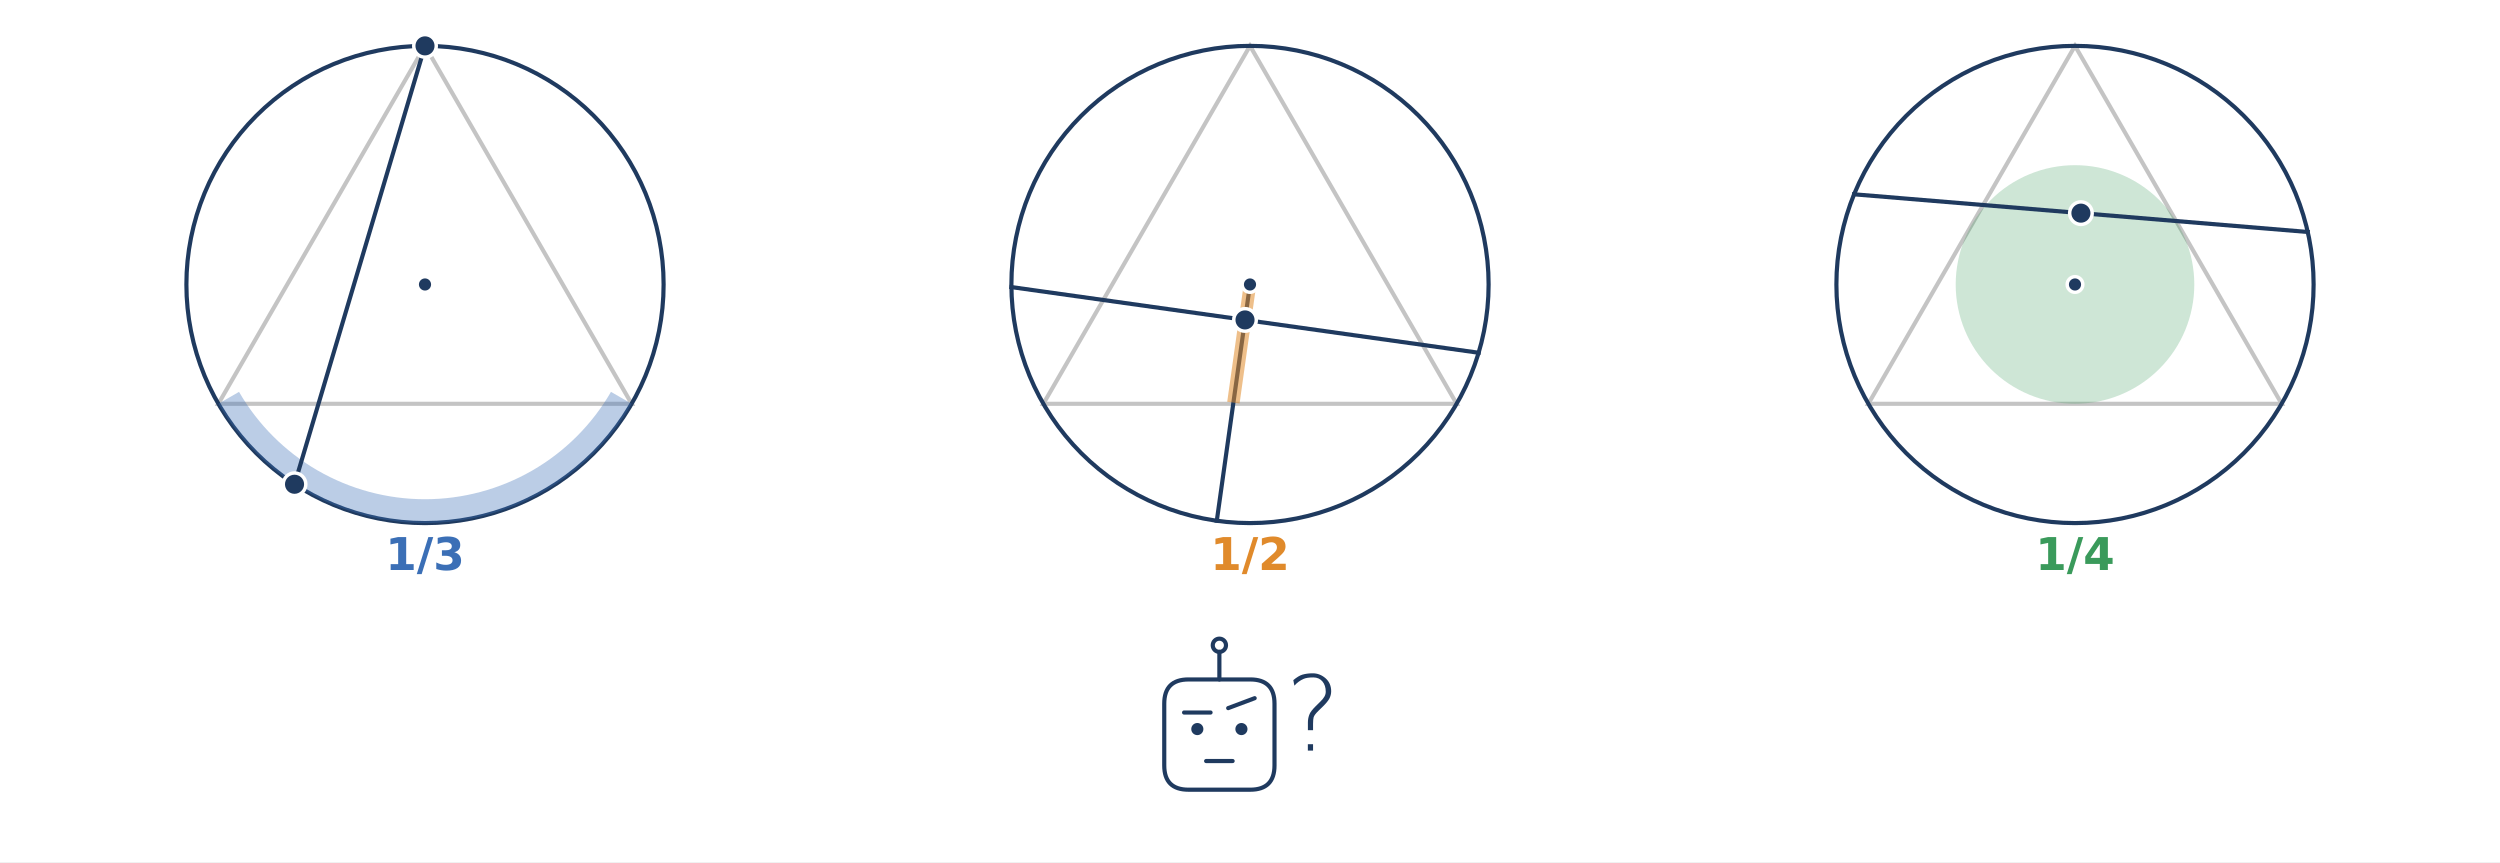
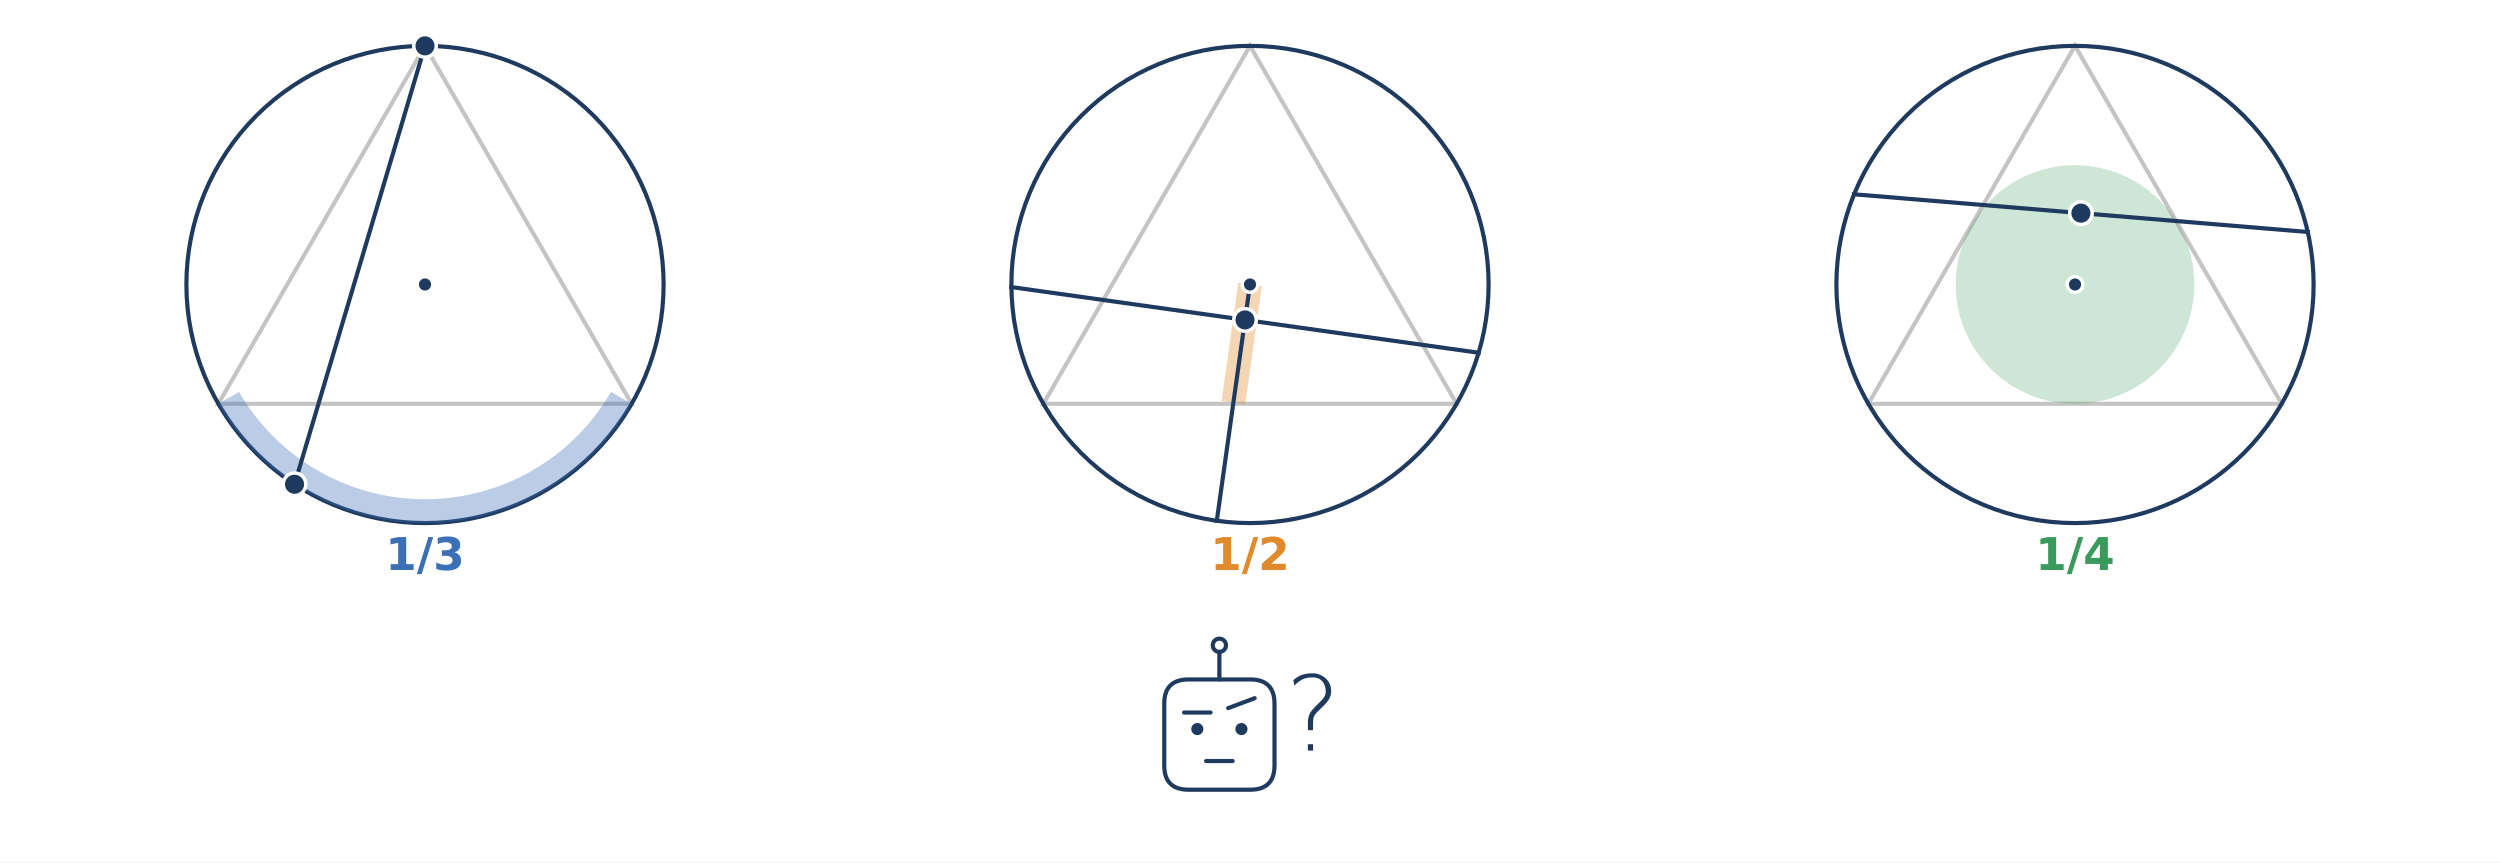
<svg xmlns="http://www.w3.org/2000/svg" xmlns:xlink="http://www.w3.org/1999/xlink" width="720pt" height="248.276pt" viewBox="0 0 720 248.276" version="1.1">
  <defs>
    <style type="text/css">*{stroke-linejoin: round; stroke-linecap: butt}</style>
  </defs>
  <g id="figure_1">
    <g id="patch_1">
      <path d="M 0 248.276  L 720 248.276  L 720 0  L 0 0  z " style="fill: #ffffff" />
    </g>
    <g id="axes_1">
      <g id="patch_2">
-         <path d="M 122.4 13.212  L 62.887 116.291  L 181.913 116.291  L 122.4 13.212  z " clip-path="url(#p01f27037a0)" style="fill: none; stroke: #c4c4c4; stroke-width: 1.2; stroke-linejoin: miter" />
+         <path d="M 122.4 13.212  L 62.887 116.291  L 181.913 116.291  L 122.4 13.212  z " clip-path="url(#p679e828aca)" style="fill: none; stroke: #c4c4c4; stroke-width: 1.2; stroke-linejoin: miter" />
      </g>
      <g id="patch_3">
-         <path d="M 122.4 150.65  C 140.625 150.65 158.105 143.41 170.992 130.523  C 183.879 117.636 191.119 100.156 191.119 81.931  C 191.119 63.706 183.879 46.226 170.992 33.339  C 158.105 20.453 140.625 13.212 122.4 13.212  C 104.175 13.212 86.695 20.453 73.808 33.339  C 60.921 46.226 53.681 63.706 53.681 81.931  C 53.681 100.156 60.921 117.636 73.808 130.523  C 86.695 143.41 104.175 150.65 122.4 150.65  L 122.4 150.65  z " clip-path="url(#p01f27037a0)" style="fill: none; stroke: #1f3a5f; stroke-width: 1.2; stroke-linejoin: miter" />
+         <path d="M 122.4 150.65  C 140.625 150.65 158.105 143.41 170.992 130.523  C 183.879 117.636 191.119 100.156 191.119 81.931  C 191.119 63.706 183.879 46.226 170.992 33.339  C 158.105 20.453 140.625 13.212 122.4 13.212  C 104.175 13.212 86.695 20.453 73.808 33.339  C 60.921 46.226 53.681 63.706 53.681 81.931  C 53.681 100.156 60.921 117.636 73.808 130.523  C 86.695 143.41 104.175 150.65 122.4 150.65  L 122.4 150.65  z " clip-path="url(#p679e828aca)" style="fill: none; stroke: #1f3a5f; stroke-width: 1.2; stroke-linejoin: miter" />
      </g>
      <g id="patch_4">
-         <path d="M 62.887 116.291  C 68.918 126.737 77.595 135.413 88.04 141.444  C 98.486 147.475 110.338 150.65 122.4 150.65  C 134.462 150.65 146.314 147.475 156.76 141.444  C 167.205 135.413 175.882 126.737 181.913 116.291  L 175.961 112.855  C 170.533 122.256 162.725 130.065 153.324 135.492  C 143.922 140.92 133.256 143.778 122.4 143.778  C 111.544 143.778 100.878 140.92 91.476 135.492  C 82.075 130.065 74.267 122.256 68.839 112.855  z " clip-path="url(#p01f27037a0)" style="fill: #3b6fb6; opacity: 0.35" />
+         <path d="M 62.887 116.291  C 68.918 126.737 77.595 135.413 88.04 141.444  C 98.486 147.475 110.338 150.65 122.4 150.65  C 134.462 150.65 146.314 147.475 156.76 141.444  C 167.205 135.413 175.882 126.737 181.913 116.291  L 175.961 112.855  C 170.533 122.256 162.725 130.065 153.324 135.492  C 143.922 140.92 133.256 143.778 122.4 143.778  C 111.544 143.778 100.878 140.92 91.476 135.492  C 82.075 130.065 74.267 122.256 68.839 112.855  z " clip-path="url(#p679e828aca)" style="fill: #3b6fb6; opacity: 0.35" />
      </g>
      <g id="line2d_1">
-         <path d="M 122.4 13.212  L 84.824 139.467  " clip-path="url(#p01f27037a0)" style="fill: none; stroke: #1f3a5f; stroke-width: 1.2; stroke-linecap: square" />
+         <path d="M 122.4 13.212  L 84.824 139.467  " clip-path="url(#p679e828aca)" style="fill: none; stroke: #1f3a5f; stroke-width: 1.2; stroke-linecap: square" />
      </g>
      <g id="text_1">
        <text style="font-weight: 700; font-size: 13px; font-family: 'DejaVu Sans', 'Bitstream Vera Sans', 'Computer Modern Sans Serif', 'Lucida Grande', 'Verdana', 'Geneva', 'Lucid', 'Arial', 'Helvetica', 'Avant Garde', sans-serif; text-anchor: middle; fill: #3b6fb6" x="122.4" y="164.156" transform="rotate(-0 122.4 164.1556)">1/3</text>
      </g>
      <g id="line2d_2">
        <defs>
-           <path id="mf650856256" d="M 0 3.25  C 0.862 3.25 1.689 2.908 2.298 2.298  C 2.908 1.689 3.25 0.862 3.25 0  C 3.25 -0.862 2.908 -1.689 2.298 -2.298  C 1.689 -2.908 0.862 -3.25 0 -3.25  C -0.862 -3.25 -1.689 -2.908 -2.298 -2.298  C -2.908 -1.689 -3.25 -0.862 -3.25 0  C -3.25 0.862 -2.908 1.689 -2.298 2.298  C -1.689 2.908 -0.862 3.25 0 3.25  z " style="stroke: #ffffff" />
+           <path id="m699de5888c" d="M 0 3.25  C 0.862 3.25 1.689 2.908 2.298 2.298  C 2.908 1.689 3.25 0.862 3.25 0  C 3.25 -0.862 2.908 -1.689 2.298 -2.298  C 1.689 -2.908 0.862 -3.25 0 -3.25  C -0.862 -3.25 -1.689 -2.908 -2.298 -2.298  C -2.908 -1.689 -3.25 -0.862 -3.25 0  C -3.25 0.862 -2.908 1.689 -2.298 2.298  C -1.689 2.908 -0.862 3.25 0 3.25  z " style="stroke: #ffffff" />
        </defs>
-         <g clip-path="url(#p01f27037a0)">
-           <use xlink:href="#mf650856256" x="122.4" y="13.212" style="fill: #1f3a5f; stroke: #ffffff" />
+         <g clip-path="url(#p679e828aca)">
+           <use xlink:href="#m699de5888c" x="122.4" y="13.212" style="fill: #1f3a5f; stroke: #ffffff" />
        </g>
      </g>
      <g id="line2d_3">
-         <g clip-path="url(#p01f27037a0)">
-           <use xlink:href="#mf650856256" x="84.824" y="139.467" style="fill: #1f3a5f; stroke: #ffffff" />
+         <g clip-path="url(#p679e828aca)">
+           <use xlink:href="#m699de5888c" x="84.824" y="139.467" style="fill: #1f3a5f; stroke: #ffffff" />
        </g>
      </g>
      <g id="line2d_4">
        <defs>
-           <path id="m98c4fdd548" d="M 0 2.25  C 0.597 2.25 1.169 2.013 1.591 1.591  C 2.013 1.169 2.25 0.597 2.25 0  C 2.25 -0.597 2.013 -1.169 1.591 -1.591  C 1.169 -2.013 0.597 -2.25 0 -2.25  C -0.597 -2.25 -1.169 -2.013 -1.591 -1.591  C -2.013 -1.169 -2.25 -0.597 -2.25 0  C -2.25 0.597 -2.013 1.169 -1.591 1.591  C -1.169 2.013 -0.597 2.25 0 2.25  z " style="stroke: #ffffff" />
+           <path id="m6ee99b281d" d="M 0 2.25  C 0.597 2.25 1.169 2.013 1.591 1.591  C 2.013 1.169 2.25 0.597 2.25 0  C 2.25 -0.597 2.013 -1.169 1.591 -1.591  C 1.169 -2.013 0.597 -2.25 0 -2.25  C -0.597 -2.25 -1.169 -2.013 -1.591 -1.591  C -2.013 -1.169 -2.25 -0.597 -2.25 0  C -2.25 0.597 -2.013 1.169 -1.591 1.591  C -1.169 2.013 -0.597 2.25 0 2.25  z " style="stroke: #ffffff" />
        </defs>
-         <g clip-path="url(#p01f27037a0)">
-           <use xlink:href="#m98c4fdd548" x="122.4" y="81.931" style="fill: #1f3a5f; stroke: #ffffff" />
+         <g clip-path="url(#p679e828aca)">
+           <use xlink:href="#m6ee99b281d" x="122.4" y="81.931" style="fill: #1f3a5f; stroke: #ffffff" />
        </g>
      </g>
    </g>
    <g id="axes_2">
      <g id="patch_5">
-         <path d="M 360 13.212  L 300.487 116.291  L 419.513 116.291  L 360 13.212  z " clip-path="url(#p213c8f1050)" style="fill: none; stroke: #c4c4c4; stroke-width: 1.2; stroke-linejoin: miter" />
+         <path d="M 360 13.212  L 300.487 116.291  L 419.513 116.291  L 360 13.212  z " clip-path="url(#p3f999a3acc)" style="fill: none; stroke: #c4c4c4; stroke-width: 1.2; stroke-linejoin: miter" />
      </g>
      <g id="patch_6">
-         <path d="M 360 150.65  C 378.225 150.65 395.705 143.41 408.592 130.523  C 421.479 117.636 428.719 100.156 428.719 81.931  C 428.719 63.706 421.479 46.226 408.592 33.339  C 395.705 20.453 378.225 13.212 360 13.212  C 341.775 13.212 324.295 20.453 311.408 33.339  C 298.521 46.226 291.281 63.706 291.281 81.931  C 291.281 100.156 298.521 117.636 311.408 130.523  C 324.295 143.41 341.775 150.65 360 150.65  L 360 150.65  z " clip-path="url(#p213c8f1050)" style="fill: none; stroke: #1f3a5f; stroke-width: 1.2; stroke-linejoin: miter" />
+         <path d="M 360 150.65  C 378.225 150.65 395.705 143.41 408.592 130.523  C 421.479 117.636 428.719 100.156 428.719 81.931  C 428.719 63.706 421.479 46.226 408.592 33.339  C 395.705 20.453 378.225 13.212 360 13.212  C 341.775 13.212 324.295 20.453 311.408 33.339  C 298.521 46.226 291.281 63.706 291.281 81.931  C 291.281 100.156 298.521 117.636 311.408 130.523  C 324.295 143.41 341.775 150.65 360 150.65  L 360 150.65  z " clip-path="url(#p3f999a3acc)" style="fill: none; stroke: #1f3a5f; stroke-width: 1.2; stroke-linejoin: miter" />
      </g>
      <g id="line2d_5">
-         <path d="M 360 81.931  L 350.436 149.981  " clip-path="url(#p213c8f1050)" style="fill: none; stroke: #1f3a5f; stroke-width: 1.2; stroke-linecap: square" />
+         <path d="M 360 81.931  L 355.218 115.956  " clip-path="url(#p3f999a3acc)" style="fill: none; stroke: #e08a2b; stroke-opacity: 0.35; stroke-width: 6.872" />
      </g>
      <g id="line2d_6">
-         <path d="M 425.846 101.594  L 291.285 82.683  " clip-path="url(#p213c8f1050)" style="fill: none; stroke: #1f3a5f; stroke-width: 1.2; stroke-linecap: square" />
+         <path d="M 360 81.931  L 350.436 149.981  " clip-path="url(#p3f999a3acc)" style="fill: none; stroke: #1f3a5f; stroke-width: 1.2; stroke-linecap: square" />
      </g>
      <g id="line2d_7">
-         <path d="M 360 81.931  L 355.218 115.956  " clip-path="url(#p213c8f1050)" style="fill: none; stroke: #e08a2b; stroke-opacity: 0.55; stroke-width: 3.6" />
+         <path d="M 425.846 101.594  L 291.285 82.683  " clip-path="url(#p3f999a3acc)" style="fill: none; stroke: #1f3a5f; stroke-width: 1.2; stroke-linecap: square" />
      </g>
      <g id="text_2">
        <text style="font-weight: 700; font-size: 13px; font-family: 'DejaVu Sans', 'Bitstream Vera Sans', 'Computer Modern Sans Serif', 'Lucida Grande', 'Verdana', 'Geneva', 'Lucid', 'Arial', 'Helvetica', 'Avant Garde', sans-serif; text-anchor: middle; fill: #e08a2b" x="360" y="164.156" transform="rotate(-0 360 164.1556)">1/2</text>
      </g>
      <g id="line2d_8">
-         <g clip-path="url(#p213c8f1050)">
-           <use xlink:href="#mf650856256" x="358.565" y="92.139" style="fill: #1f3a5f; stroke: #ffffff" />
+         <g clip-path="url(#p3f999a3acc)">
+           <use xlink:href="#m699de5888c" x="358.565" y="92.139" style="fill: #1f3a5f; stroke: #ffffff" />
        </g>
      </g>
      <g id="line2d_9">
-         <g clip-path="url(#p213c8f1050)">
-           <use xlink:href="#m98c4fdd548" x="360" y="81.931" style="fill: #1f3a5f; stroke: #ffffff" />
+         <g clip-path="url(#p3f999a3acc)">
+           <use xlink:href="#m6ee99b281d" x="360" y="81.931" style="fill: #1f3a5f; stroke: #ffffff" />
        </g>
      </g>
    </g>
    <g id="axes_3">
      <g id="patch_7">
-         <path d="M 597.6 13.212  L 538.087 116.291  L 657.113 116.291  L 597.6 13.212  z " clip-path="url(#pc824557542)" style="fill: none; stroke: #c4c4c4; stroke-width: 1.2; stroke-linejoin: miter" />
+         <path d="M 597.6 13.212  L 538.087 116.291  L 657.113 116.291  L 597.6 13.212  z " clip-path="url(#p665dd82bac)" style="fill: none; stroke: #c4c4c4; stroke-width: 1.2; stroke-linejoin: miter" />
      </g>
      <g id="patch_8">
-         <path d="M 597.6 150.65  C 615.825 150.65 633.305 143.41 646.192 130.523  C 659.079 117.636 666.319 100.156 666.319 81.931  C 666.319 63.706 659.079 46.226 646.192 33.339  C 633.305 20.453 615.825 13.212 597.6 13.212  C 579.375 13.212 561.895 20.453 549.008 33.339  C 536.121 46.226 528.881 63.706 528.881 81.931  C 528.881 100.156 536.121 117.636 549.008 130.523  C 561.895 143.41 579.375 150.65 597.6 150.65  L 597.6 150.65  z " clip-path="url(#pc824557542)" style="fill: none; stroke: #1f3a5f; stroke-width: 1.2; stroke-linejoin: miter" />
+         <path d="M 597.6 150.65  C 615.825 150.65 633.305 143.41 646.192 130.523  C 659.079 117.636 666.319 100.156 666.319 81.931  C 666.319 63.706 659.079 46.226 646.192 33.339  C 633.305 20.453 615.825 13.212 597.6 13.212  C 579.375 13.212 561.895 20.453 549.008 33.339  C 536.121 46.226 528.881 63.706 528.881 81.931  C 528.881 100.156 536.121 117.636 549.008 130.523  C 561.895 143.41 579.375 150.65 597.6 150.65  L 597.6 150.65  z " clip-path="url(#p665dd82bac)" style="fill: none; stroke: #1f3a5f; stroke-width: 1.2; stroke-linejoin: miter" />
      </g>
      <g id="patch_9">
-         <path d="M 597.6 116.291  C 606.712 116.291 615.453 112.67 621.896 106.227  C 628.339 99.784 631.96 91.043 631.96 81.931  C 631.96 72.819 628.339 64.078 621.896 57.635  C 615.453 51.192 606.712 47.571 597.6 47.571  C 588.488 47.571 579.747 51.192 573.304 57.635  C 566.861 64.078 563.24 72.819 563.24 81.931  C 563.24 91.043 566.861 99.784 573.304 106.227  C 579.747 112.67 588.488 116.291 597.6 116.291  z " clip-path="url(#pc824557542)" style="fill: #3a9a5b; opacity: 0.25" />
+         <path d="M 597.6 116.291  C 606.712 116.291 615.453 112.67 621.896 106.227  C 628.339 99.784 631.96 91.043 631.96 81.931  C 631.96 72.819 628.339 64.078 621.896 57.635  C 615.453 51.192 606.712 47.571 597.6 47.571  C 588.488 47.571 579.747 51.192 573.304 57.635  C 566.861 64.078 563.24 72.819 563.24 81.931  C 563.24 91.043 566.861 99.784 573.304 106.227  C 579.747 112.67 588.488 116.291 597.6 116.291  z " clip-path="url(#p665dd82bac)" style="fill: #3a9a5b; opacity: 0.25" />
      </g>
      <g id="line2d_10">
-         <path d="M 533.978 55.96  L 664.635 66.812  " clip-path="url(#pc824557542)" style="fill: none; stroke: #1f3a5f; stroke-width: 1.2; stroke-linecap: square" />
+         <path d="M 533.978 55.96  L 664.635 66.812  " clip-path="url(#p665dd82bac)" style="fill: none; stroke: #1f3a5f; stroke-width: 1.2; stroke-linecap: square" />
      </g>
      <g id="text_3">
        <text style="font-weight: 700; font-size: 13px; font-family: 'DejaVu Sans', 'Bitstream Vera Sans', 'Computer Modern Sans Serif', 'Lucida Grande', 'Verdana', 'Geneva', 'Lucid', 'Arial', 'Helvetica', 'Avant Garde', sans-serif; text-anchor: middle; fill: #3a9a5b" x="597.6" y="164.156" transform="rotate(-0 597.6 164.1556)">1/4</text>
      </g>
      <g id="line2d_11">
-         <g clip-path="url(#pc824557542)">
-           <use xlink:href="#mf650856256" x="599.307" y="61.386" style="fill: #1f3a5f; stroke: #ffffff" />
+         <g clip-path="url(#p665dd82bac)">
+           <use xlink:href="#m699de5888c" x="599.307" y="61.386" style="fill: #1f3a5f; stroke: #ffffff" />
        </g>
      </g>
      <g id="line2d_12">
-         <g clip-path="url(#pc824557542)">
-           <use xlink:href="#m98c4fdd548" x="597.6" y="81.931" style="fill: #1f3a5f; stroke: #ffffff" />
+         <g clip-path="url(#p665dd82bac)">
+           <use xlink:href="#m6ee99b281d" x="597.6" y="81.931" style="fill: #1f3a5f; stroke: #ffffff" />
        </g>
      </g>
    </g>
    <g id="axes_4">
      <g id="patch_10">
-         <path d="M 342.289 227.434  L 360.071 227.434  Q 367.056 227.434 367.056 220.448  L 367.056 202.666  Q 367.056 195.681 360.071 195.681  L 342.289 195.681  Q 335.303 195.681 335.303 202.666  L 335.303 220.448  Q 335.303 227.434 342.289 227.434  L 342.289 227.434  z " clip-path="url(#p795d1d9733)" style="fill: none; stroke: #1f3a5f; stroke-width: 1.2; stroke-linejoin: miter" />
+         <path d="M 342.289 227.434  L 360.071 227.434  Q 367.056 227.434 367.056 220.448  L 367.056 202.666  Q 367.056 195.681 360.071 195.681  L 342.289 195.681  Q 335.303 195.681 335.303 202.666  L 335.303 220.448  Q 335.303 227.434 342.289 227.434  L 342.289 227.434  z " clip-path="url(#pb84d79e2f4)" style="fill: none; stroke: #1f3a5f; stroke-width: 1.2; stroke-linejoin: miter" />
      </g>
      <g id="patch_11">
-         <path d="M 344.829 211.716  C 345.292 211.716 345.736 211.532 346.064 211.204  C 346.391 210.877 346.575 210.433 346.575 209.97  C 346.575 209.506 346.391 209.062 346.064 208.735  C 345.736 208.407 345.292 208.223 344.829 208.223  C 344.366 208.223 343.922 208.407 343.594 208.735  C 343.267 209.062 343.083 209.506 343.083 209.97  C 343.083 210.433 343.267 210.877 343.594 211.204  C 343.922 211.532 344.366 211.716 344.829 211.716  z " clip-path="url(#p795d1d9733)" style="fill: #1f3a5f" />
+         <path d="M 344.829 211.716  C 345.292 211.716 345.736 211.532 346.064 211.204  C 346.391 210.877 346.575 210.433 346.575 209.97  C 346.575 209.506 346.391 209.062 346.064 208.735  C 345.736 208.407 345.292 208.223 344.829 208.223  C 344.366 208.223 343.922 208.407 343.594 208.735  C 343.267 209.062 343.083 209.506 343.083 209.97  C 343.083 210.433 343.267 210.877 343.594 211.204  C 343.922 211.532 344.366 211.716 344.829 211.716  z " clip-path="url(#pb84d79e2f4)" style="fill: #1f3a5f" />
      </g>
      <g id="patch_12">
-         <path d="M 357.53 211.716  C 357.993 211.716 358.438 211.532 358.765 211.204  C 359.093 210.877 359.277 210.433 359.277 209.97  C 359.277 209.506 359.093 209.062 358.765 208.735  C 358.438 208.407 357.993 208.223 357.53 208.223  C 357.067 208.223 356.623 208.407 356.295 208.735  C 355.968 209.062 355.784 209.506 355.784 209.97  C 355.784 210.433 355.968 210.877 356.295 211.204  C 356.623 211.532 357.067 211.716 357.53 211.716  z " clip-path="url(#p795d1d9733)" style="fill: #1f3a5f" />
+         <path d="M 357.53 211.716  C 357.993 211.716 358.438 211.532 358.765 211.204  C 359.093 210.877 359.277 210.433 359.277 209.97  C 359.277 209.506 359.093 209.062 358.765 208.735  C 358.438 208.407 357.993 208.223 357.53 208.223  C 357.067 208.223 356.623 208.407 356.295 208.735  C 355.968 209.062 355.784 209.506 355.784 209.97  C 355.784 210.433 355.968 210.877 356.295 211.204  C 356.623 211.532 357.067 211.716 357.53 211.716  z " clip-path="url(#pb84d79e2f4)" style="fill: #1f3a5f" />
      </g>
      <g id="patch_13">
-         <path d="M 351.18 187.742  C 351.685 187.742 352.17 187.542 352.527 187.184  C 352.884 186.827 353.085 186.342 353.085 185.837  C 353.085 185.332 352.884 184.847 352.527 184.49  C 352.17 184.133 351.685 183.932 351.18 183.932  C 350.674 183.932 350.19 184.133 349.832 184.49  C 349.475 184.847 349.274 185.332 349.274 185.837  C 349.274 186.342 349.475 186.827 349.832 187.184  C 350.19 187.542 350.674 187.742 351.18 187.742  L 351.18 187.742  z " clip-path="url(#p795d1d9733)" style="fill: none; stroke: #1f3a5f; stroke-width: 1.2; stroke-linejoin: miter" />
+         <path d="M 351.18 187.742  C 351.685 187.742 352.17 187.542 352.527 187.184  C 352.884 186.827 353.085 186.342 353.085 185.837  C 353.085 185.332 352.884 184.847 352.527 184.49  C 352.17 184.133 351.685 183.932 351.18 183.932  C 350.674 183.932 350.19 184.133 349.832 184.49  C 349.475 184.847 349.274 185.332 349.274 185.837  C 349.274 186.342 349.475 186.827 349.832 187.184  C 350.19 187.542 350.674 187.742 351.18 187.742  L 351.18 187.742  z " clip-path="url(#pb84d79e2f4)" style="fill: none; stroke: #1f3a5f; stroke-width: 1.2; stroke-linejoin: miter" />
      </g>
      <g id="line2d_13">
-         <path d="M 341.019 205.207  L 348.639 205.207  " clip-path="url(#p795d1d9733)" style="fill: none; stroke: #1f3a5f; stroke-width: 1.2; stroke-linecap: round" />
+         <path d="M 341.019 205.207  L 348.639 205.207  " clip-path="url(#pb84d79e2f4)" style="fill: none; stroke: #1f3a5f; stroke-width: 1.2; stroke-linecap: round" />
      </g>
      <g id="line2d_14">
-         <path d="M 353.72 203.936  L 361.341 201.079  " clip-path="url(#p795d1d9733)" style="fill: none; stroke: #1f3a5f; stroke-width: 1.2; stroke-linecap: round" />
+         <path d="M 353.72 203.936  L 361.341 201.079  " clip-path="url(#pb84d79e2f4)" style="fill: none; stroke: #1f3a5f; stroke-width: 1.2; stroke-linecap: round" />
      </g>
      <g id="line2d_15">
-         <path d="M 347.369 219.178  L 354.99 219.178  " clip-path="url(#p795d1d9733)" style="fill: none; stroke: #1f3a5f; stroke-width: 1.2; stroke-linecap: round" />
+         <path d="M 347.369 219.178  L 354.99 219.178  " clip-path="url(#pb84d79e2f4)" style="fill: none; stroke: #1f3a5f; stroke-width: 1.2; stroke-linecap: round" />
      </g>
      <g id="line2d_16">
-         <path d="M 351.18 195.681  L 351.18 187.742  " clip-path="url(#p795d1d9733)" style="fill: none; stroke: #1f3a5f; stroke-width: 1.2; stroke-linecap: round" />
+         <path d="M 351.18 195.681  L 351.18 187.742  " clip-path="url(#pb84d79e2f4)" style="fill: none; stroke: #1f3a5f; stroke-width: 1.2; stroke-linecap: round" />
      </g>
      <g id="text_4">
        <text style="font-weight: 200; font-size: 30px; font-family: 'DejaVu Sans', 'Bitstream Vera Sans', 'Computer Modern Sans Serif', 'Lucida Grande', 'Verdana', 'Geneva', 'Lucid', 'Arial', 'Helvetica', 'Avant Garde', sans-serif; text-anchor: middle; fill: #1f3a5f" x="378.17" y="216.175" transform="rotate(-0 378.1699 216.1748)">?</text>
      </g>
    </g>
  </g>
  <defs>
-     <clipPath id="p01f27037a0">
+     <clipPath id="p679e828aca">
      <rect x="45.434" y="4.966" width="153.931" height="153.931" />
    </clipPath>
-     <clipPath id="p213c8f1050">
+     <clipPath id="p3f999a3acc">
      <rect x="283.034" y="4.966" width="153.931" height="153.931" />
    </clipPath>
-     <clipPath id="pc824557542">
+     <clipPath id="p665dd82bac">
      <rect x="520.634" y="4.966" width="153.931" height="153.931" />
    </clipPath>
-     <clipPath id="p795d1d9733">
+     <clipPath id="pb84d79e2f4">
      <rect x="319.426" y="176.276" width="81.147" height="67.034" />
    </clipPath>
  </defs>
</svg>
